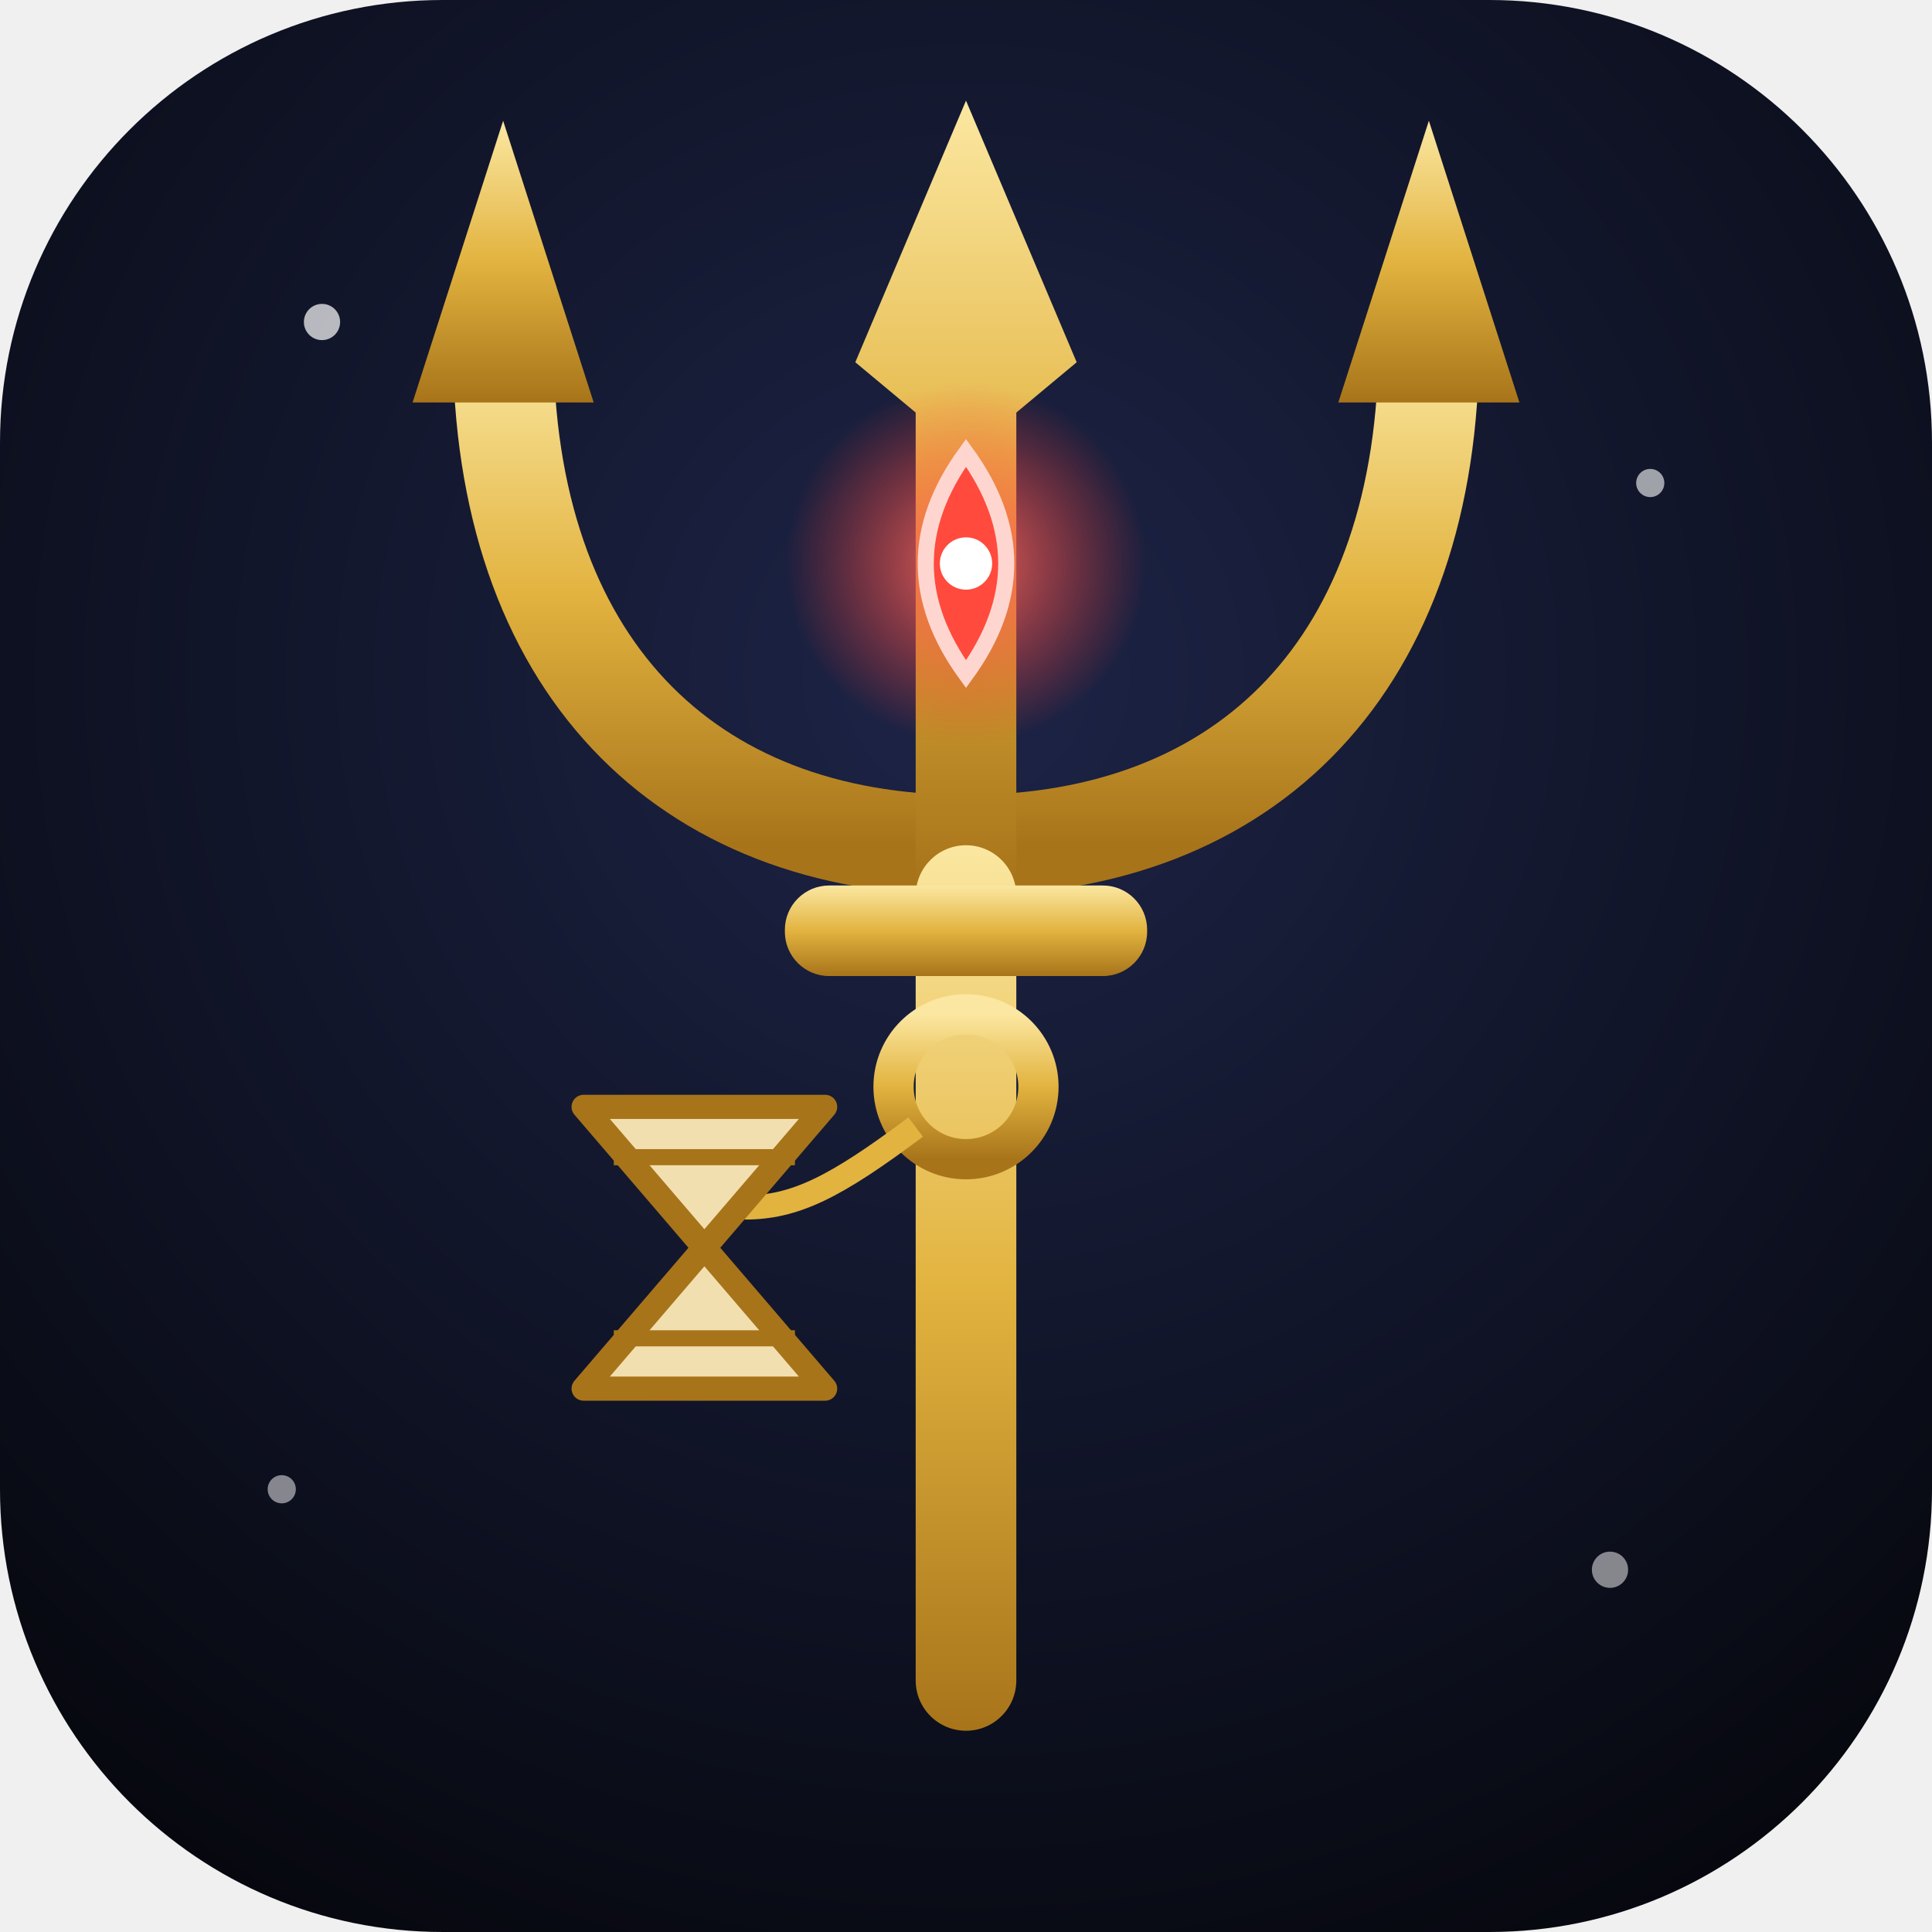
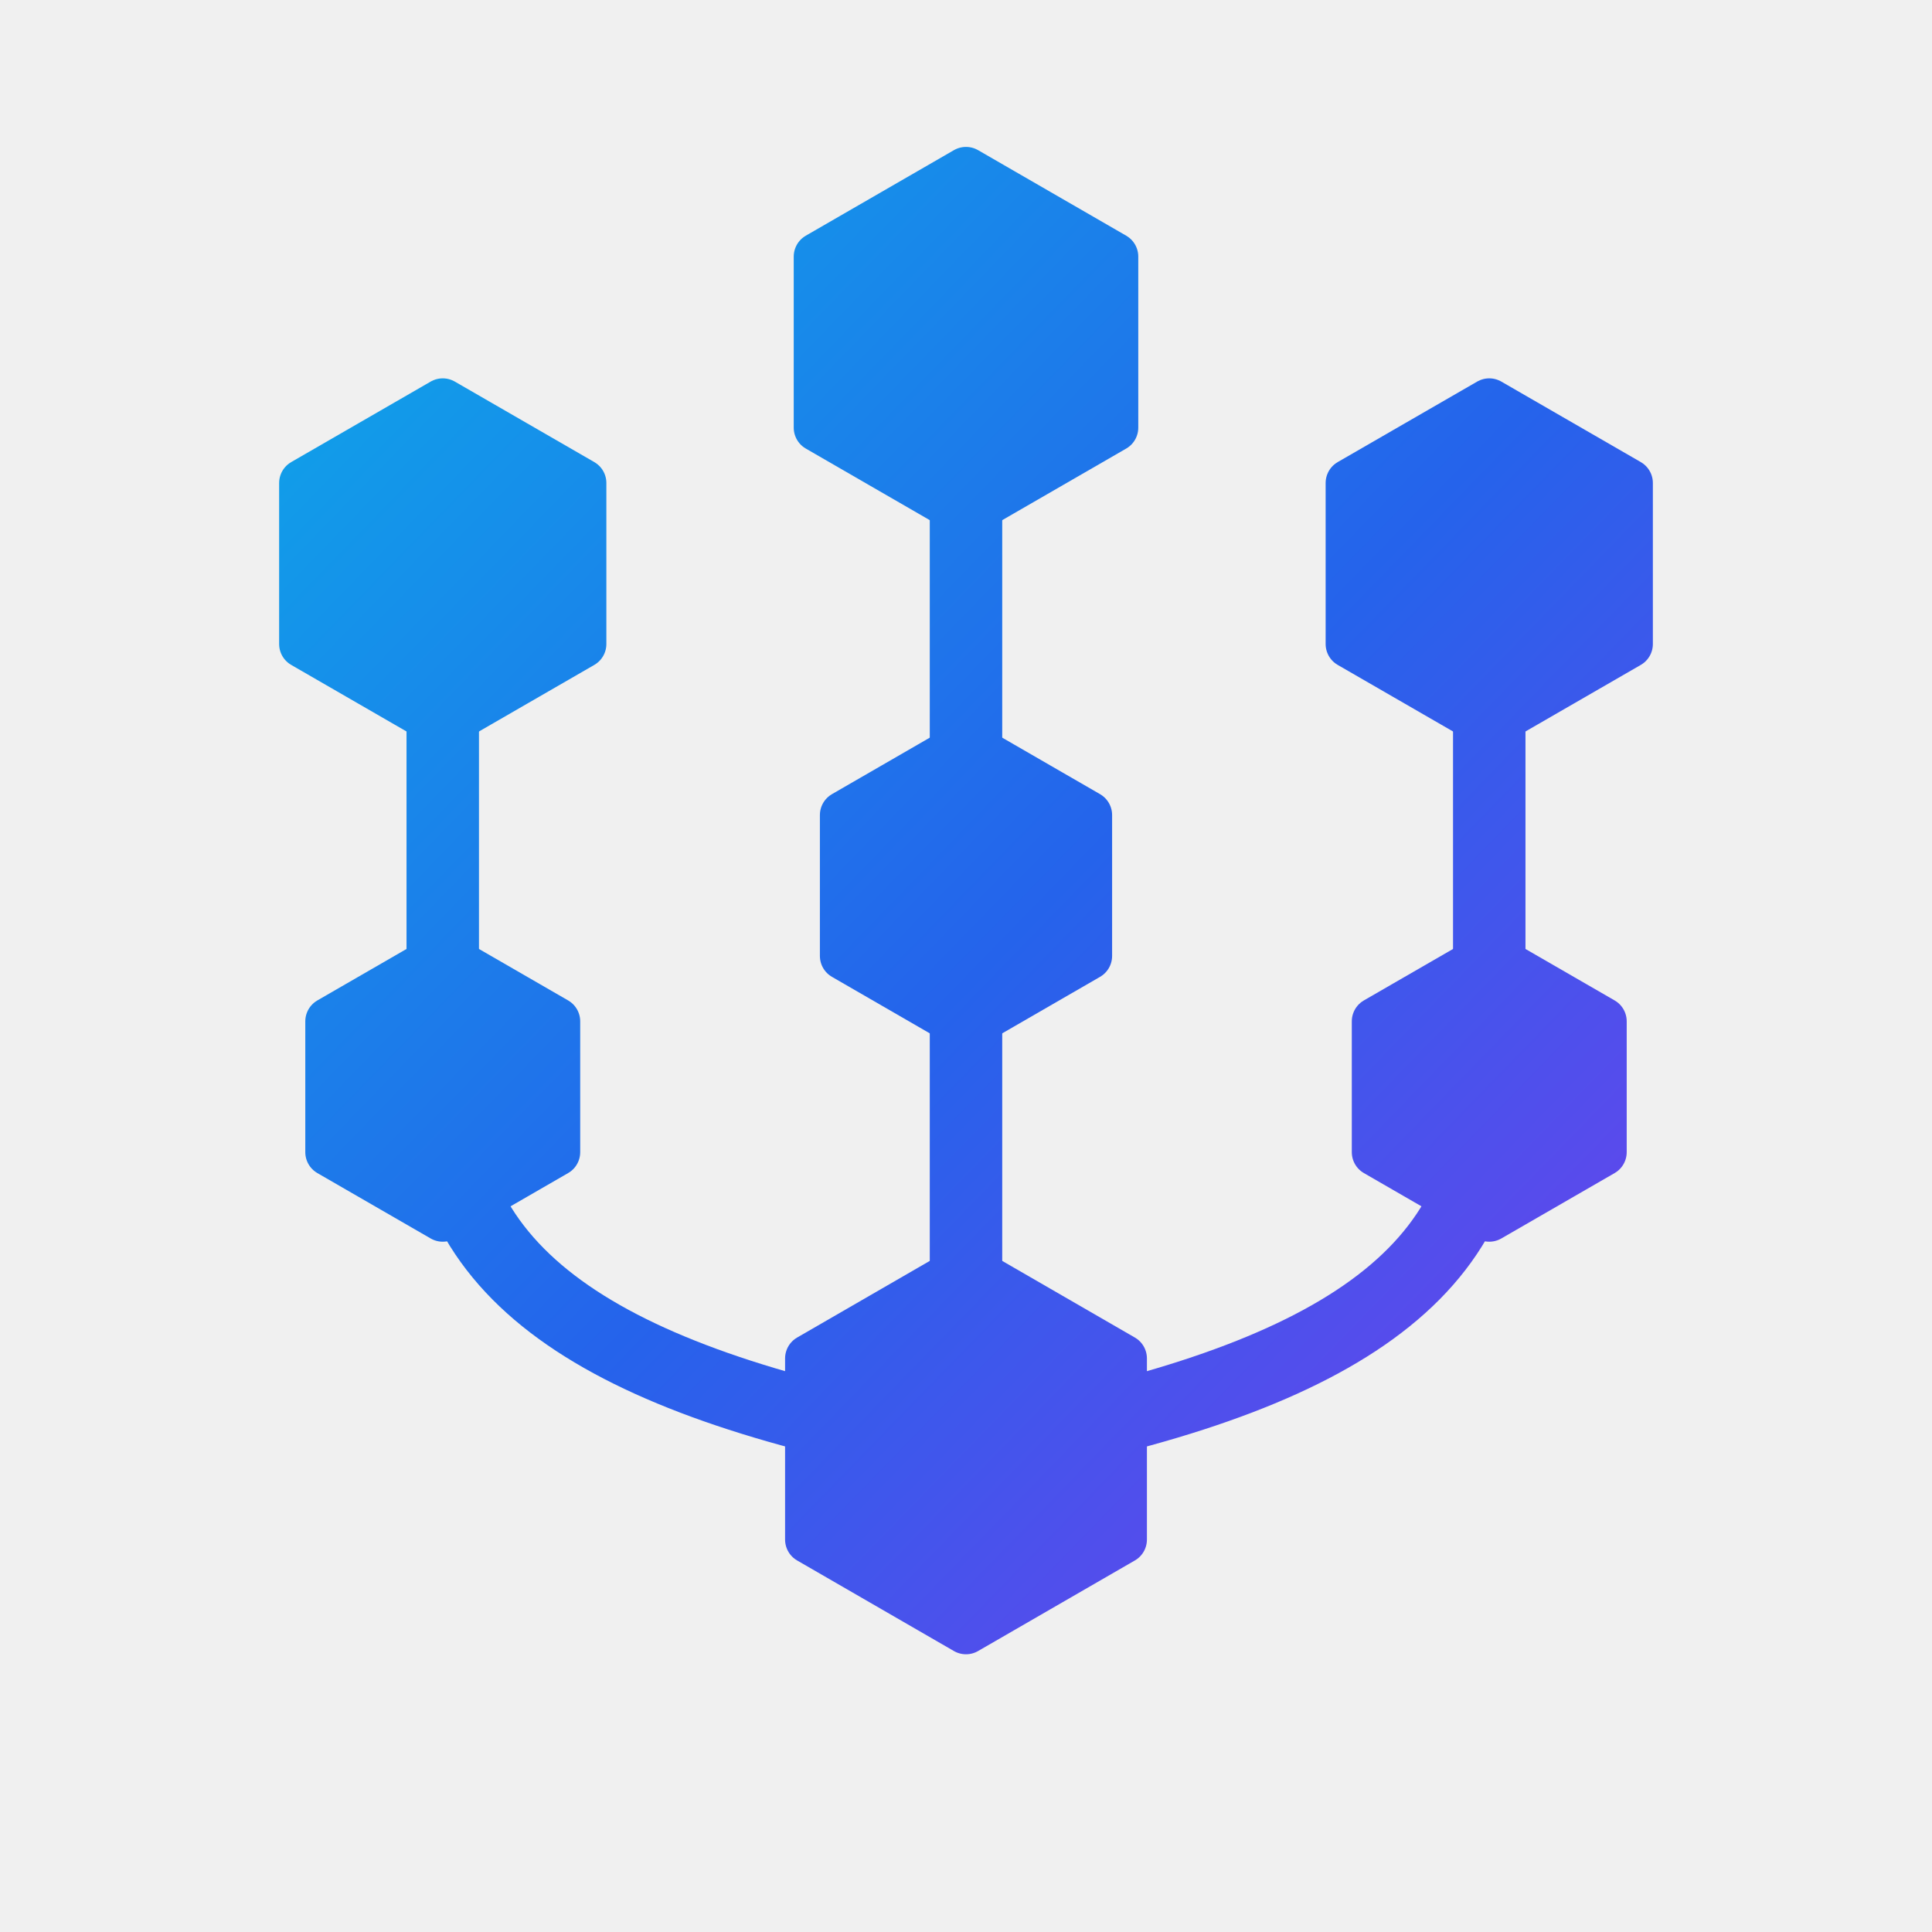
<svg xmlns="http://www.w3.org/2000/svg" viewBox="0 0 96 96" role="img" aria-label="Kaalera">
  <defs>
-     <linearGradient id="g" x1="0" y1="0" x2="0" y2="1">
-       <stop offset="0" stop-color="#fbe7a1" />
-       <stop offset=".5" stop-color="#e2b33f" />
-       <stop offset="1" stop-color="#a8741a" />
+     <linearGradient id="kg" gradientUnits="userSpaceOnUse" x1="14" y1="14" x2="84" y2="82">
+       <stop offset="0" stop-color="#0ea5e9" />
+       <stop offset=".5" stop-color="#2563eb" />
+       <stop offset="1" stop-color="#7c3aed" />
    </linearGradient>
-     <radialGradient id="bg" cx="50%" cy="35%" r="75%">
-       <stop offset="0" stop-color="#1d2447" />
-       <stop offset="1" stop-color="#06070d" />
-     </radialGradient>
-     <radialGradient id="eg" cx="50%" cy="50%" r="50%">
-       <stop offset="0" stop-color="#ff6b5e" stop-opacity=".9" />
-       <stop offset="1" stop-color="#ff3b30" stop-opacity="0" />
-     </radialGradient>
  </defs>
-   <rect width="96" height="96" rx="22" fill="url(#bg)" />
-   <g fill="#fff">
-     <circle cx="16" cy="16" r=".9" opacity=".7" />
-     <circle cx="82" cy="24" r=".7" opacity=".6" />
-     <circle cx="80" cy="78" r=".9" opacity=".5" />
-     <circle cx="14" cy="74" r=".7" opacity=".5" />
+   <g class="links" fill="none" stroke="url(#kg)" stroke-width="3.6" stroke-linecap="round">
+     <path d="M48 17V72" />
+     <path d="M22 28V54C22 64 31 69 48 72" />
+     <path d="M74 28V54C74 64 65 69 48 72" />
  </g>
-   <path d="M25 17C25 33 34 42 48 42S71 33 71 17" fill="none" stroke="url(#g)" stroke-width="5" stroke-linecap="round" />
-   <path d="M20.5 20L25 6l4.5 14z M66.5 20L71 6l4.5 14z" fill="url(#g)" />
-   <path d="M48 5l5.5 13-3 2.5V44h-5V20.5l-3-2.5z" fill="url(#g)" />
-   <rect x="45.5" y="42" width="5" height="44" rx="2.5" fill="url(#g)" />
-   <rect x="39" y="44" width="18" height="4.5" rx="2.2" fill="url(#g)" />
-   <circle cx="48" cy="54" r="3.6" fill="none" stroke="url(#g)" stroke-width="2" />
-   <path d="M45.5 56c-4 3-6 4-8.5 4" fill="none" stroke="#e2b33f" stroke-width="1.2" />
-   <path d="M29 55h12l-6 7z M29 69h12l-6-7z" fill="#f2dfb0" stroke="#a8741a" stroke-width="1.2" stroke-linejoin="round" />
-   <path d="M30.5 57.5l9 0 M30.5 66.5l9 0" stroke="#a8741a" stroke-width=".8" />
-   <circle cx="48" cy="28" r="9" fill="url(#eg)" />
-   <path d="M48 22.5q4 5.5 0 11q-4-5.5 0-11z" fill="#ff4a3d" stroke="#ffd6cf" stroke-width=".8" />
-   <circle cx="48" cy="28" r="1.3" fill="#fff" />
+   <polygon class="node n1" points="48.00,63.00 55.79,67.50 55.79,76.50 48.00,81.00 40.21,76.50 40.21,67.50" fill="url(#kg)" stroke="url(#kg)" stroke-width="2.4" stroke-linejoin="round" />
+   <polygon class="node n2" points="48.00,37.00 54.06,40.50 54.06,47.50 48.00,51.00 41.94,47.50 41.94,40.50" fill="url(#kg)" stroke="url(#kg)" stroke-width="2.4" stroke-linejoin="round" />
+   <polygon class="node n3" points="48.00,8.50 55.36,12.75 55.36,21.25 48.00,25.50 40.64,21.25 40.64,12.75" fill="url(#kg)" stroke="url(#kg)" stroke-width="2.4" stroke-linejoin="round" />
+   <polygon class="node n2" points="22.00,47.50 27.63,50.75 27.63,57.25 22.00,60.50 16.37,57.25 16.37,50.75" fill="url(#kg)" stroke="url(#kg)" stroke-width="2.4" stroke-linejoin="round" />
+   <polygon class="node n2" points="74.00,47.50 79.63,50.75 79.63,57.25 74.00,60.50 68.37,57.25 68.37,50.75" fill="url(#kg)" stroke="url(#kg)" stroke-width="2.4" stroke-linejoin="round" />
+   <polygon class="node n3" points="22.00,20.00 28.93,24.00 28.93,32.00 22.00,36.00 15.07,32.00 15.07,24.00" fill="url(#kg)" stroke="url(#kg)" stroke-width="2.4" stroke-linejoin="round" />
+   <polygon class="node n3" points="74.00,20.00 80.93,24.00 80.93,32.00 74.00,36.00 67.07,32.00 67.07,24.00" fill="url(#kg)" stroke="url(#kg)" stroke-width="2.4" stroke-linejoin="round" />
</svg>
